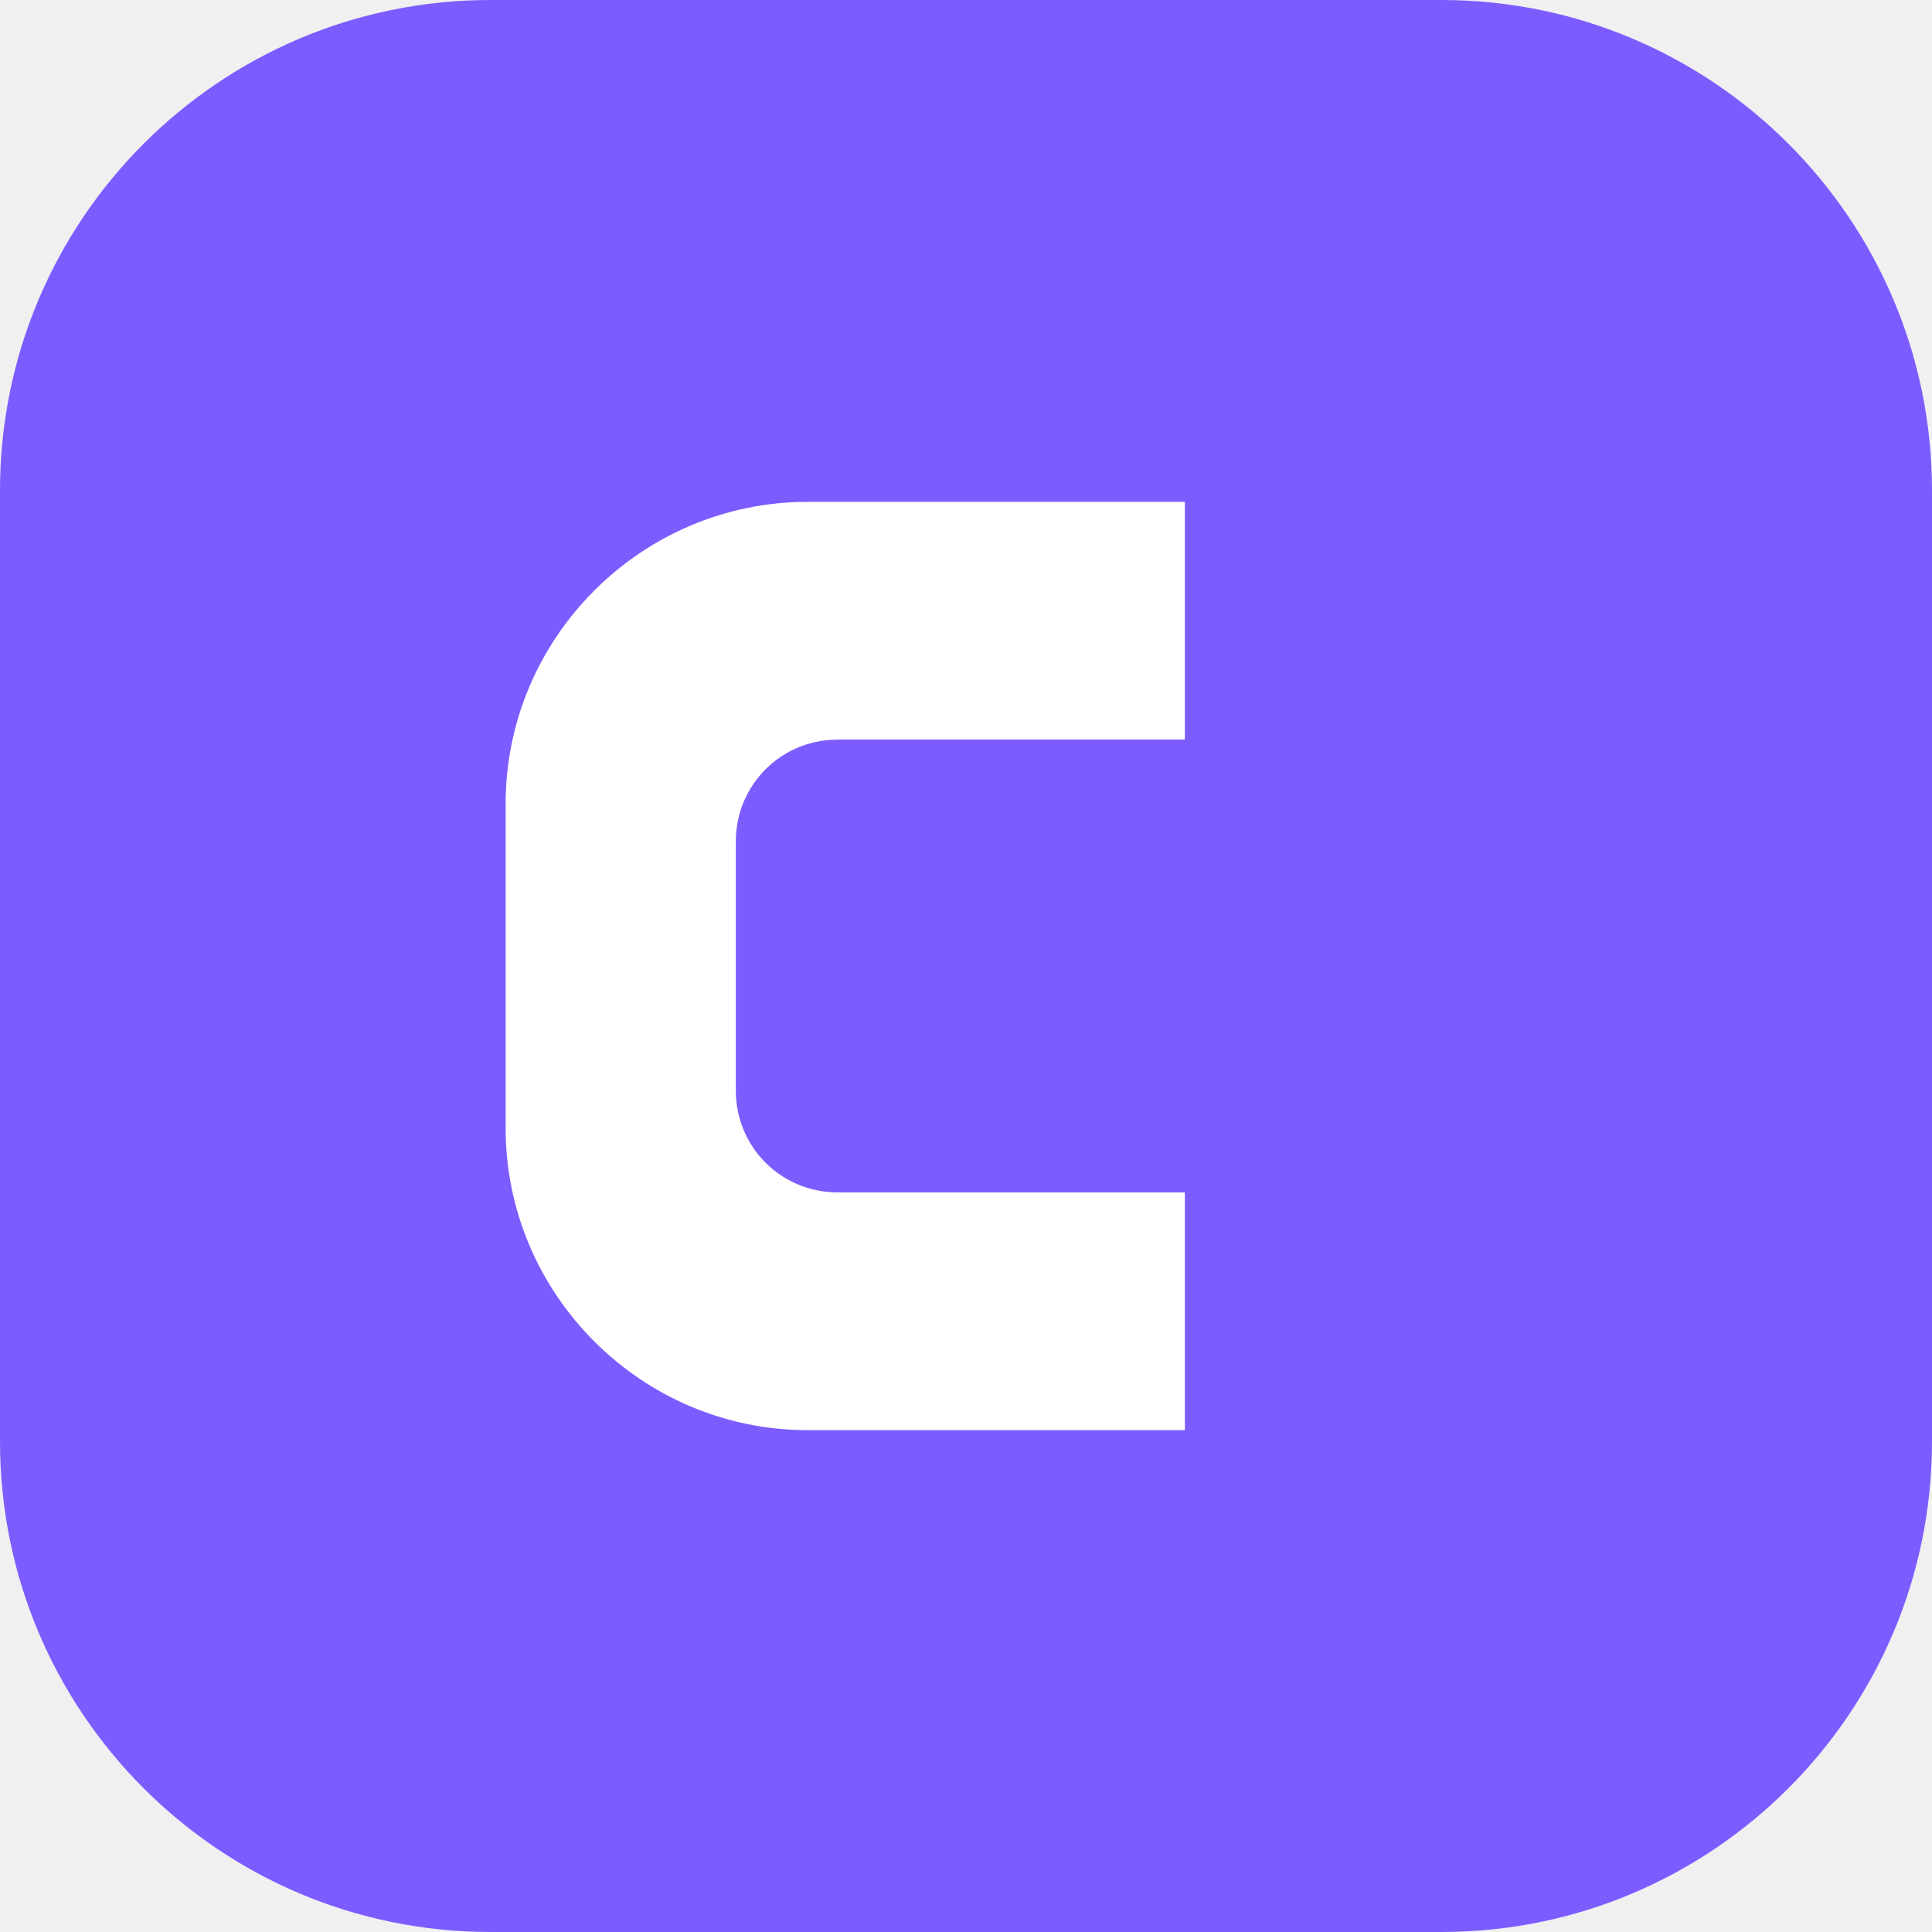
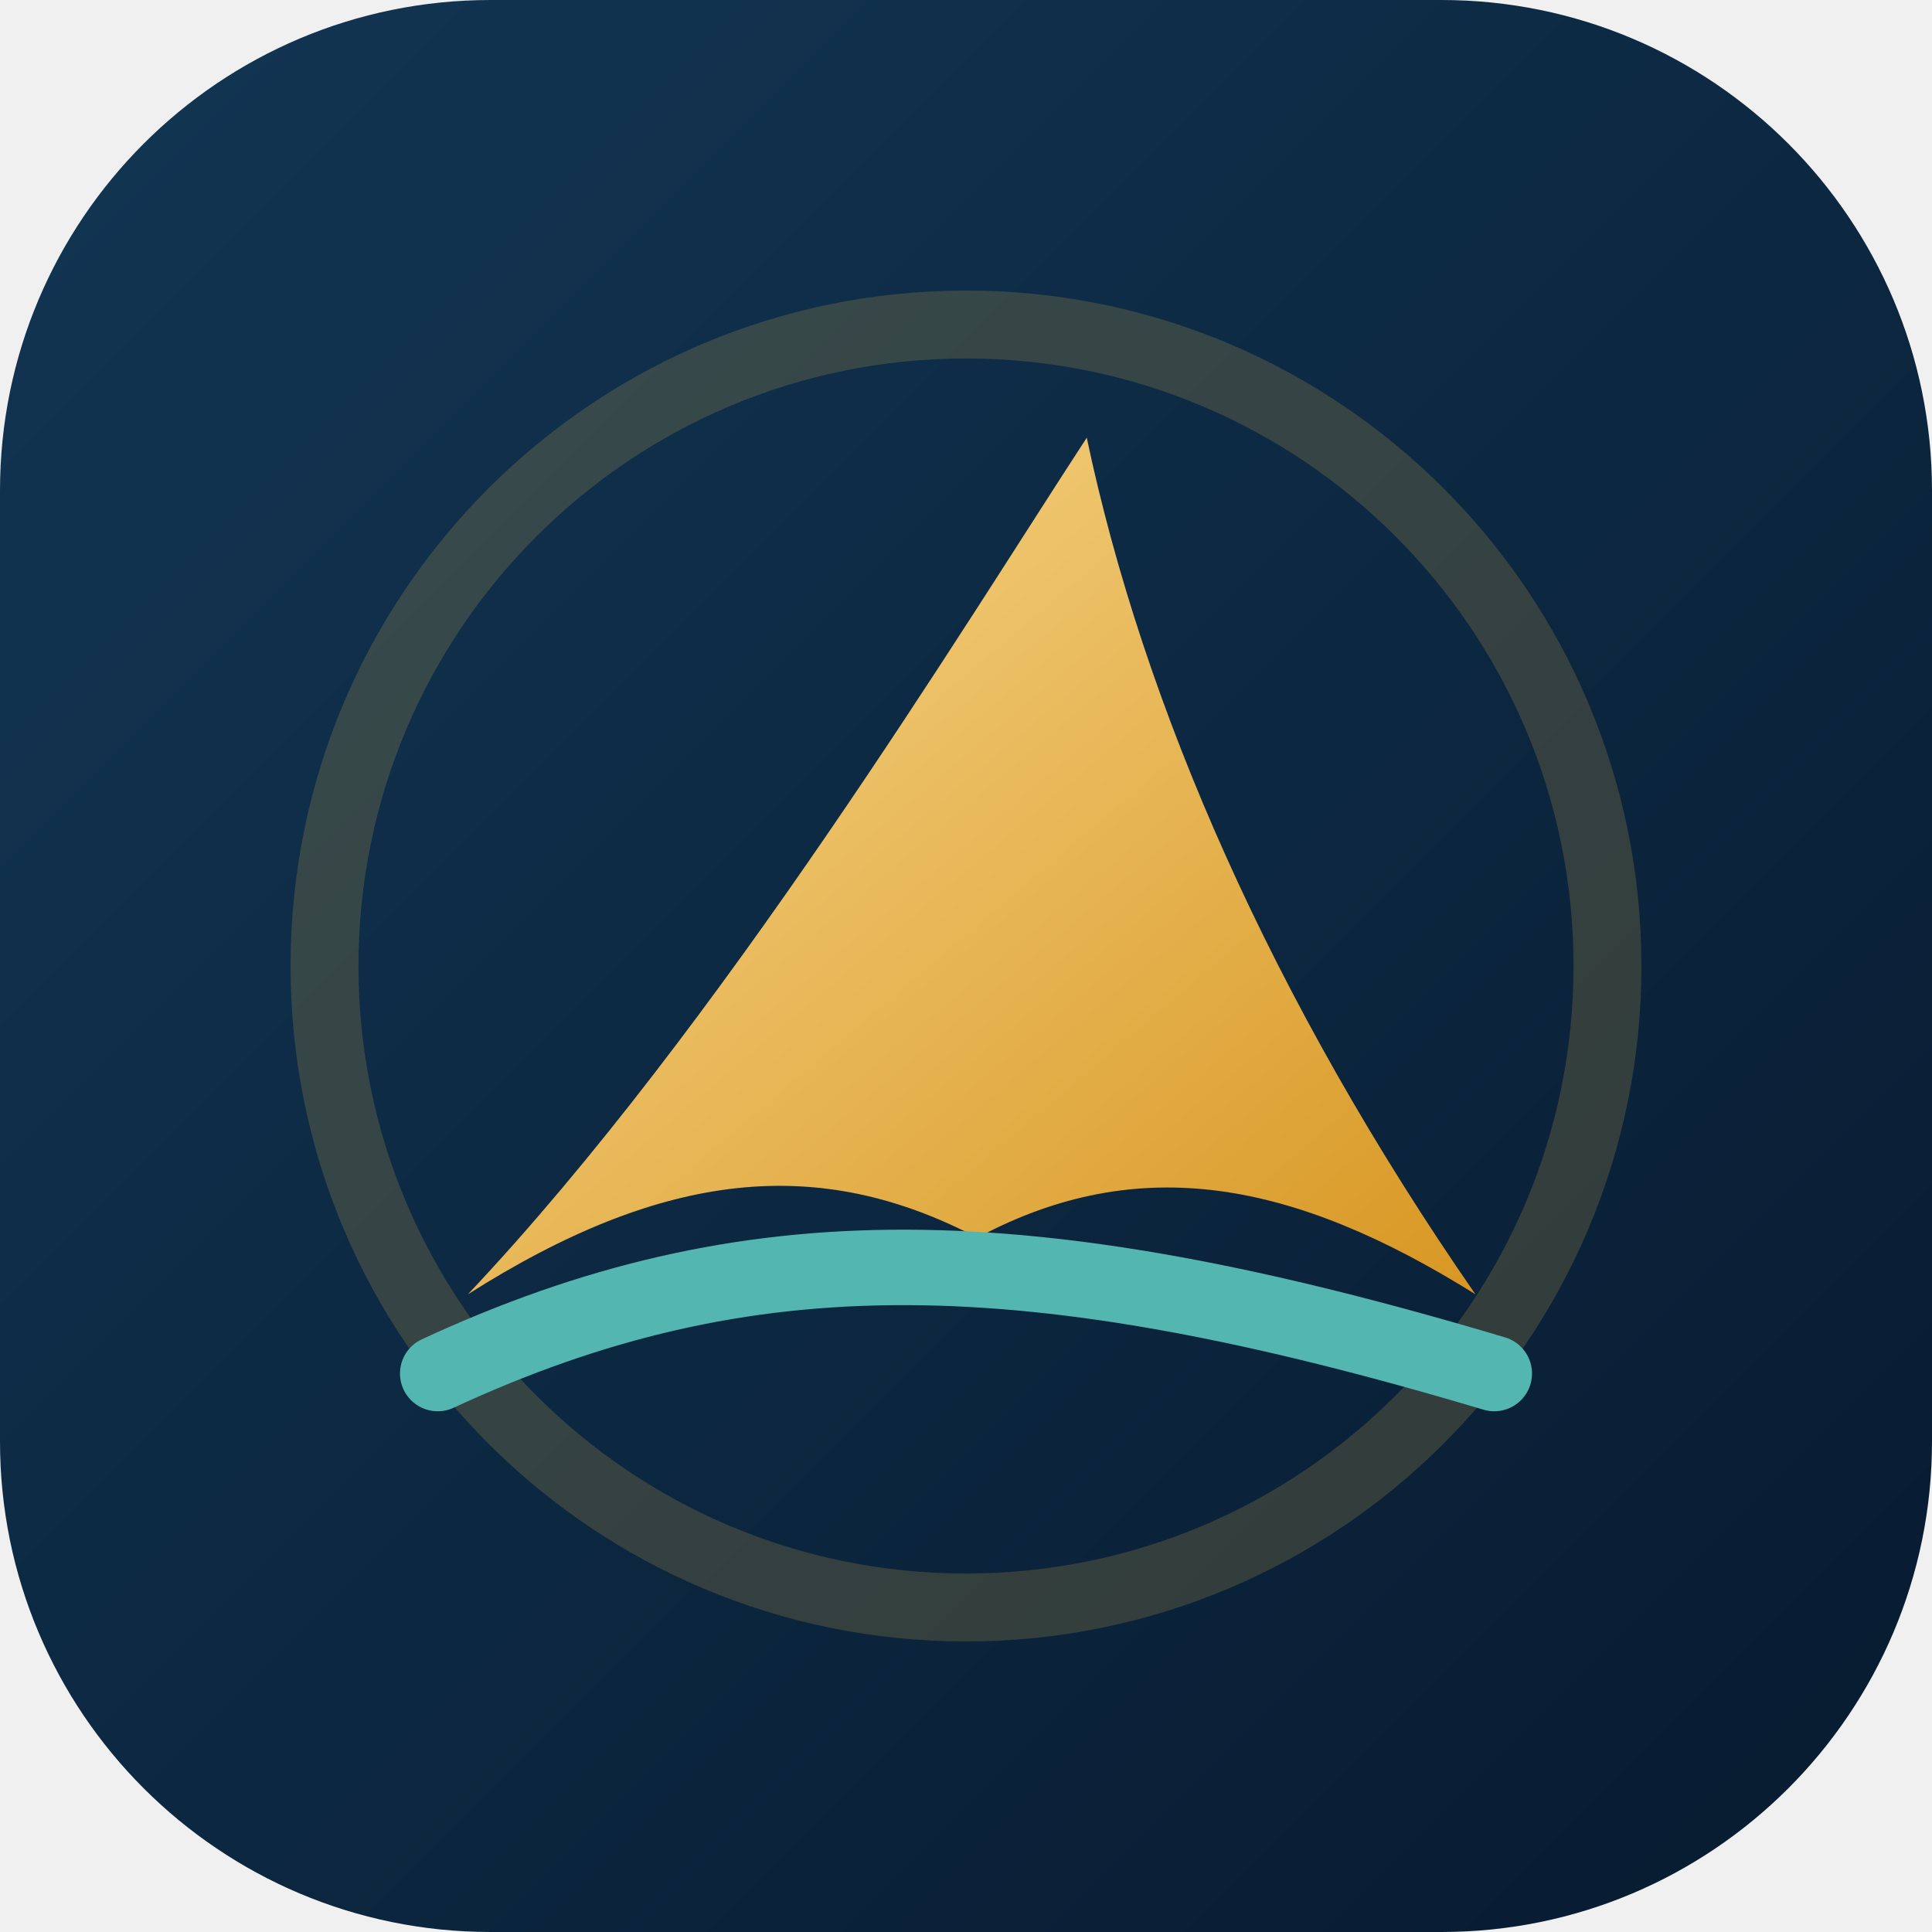
<svg xmlns="http://www.w3.org/2000/svg" viewBox="0 0 512 512">
-   <rect width="512" height="512" rx="130" fill="#7c5cff" />
-   <path d="M314 133H214c-44 0-80 36-80 80v86c0 44 36 80 80 80h100v-63h-92c-15 0-27-12-27-27v-66c0-15 12-27 27-27h92z" fill="white" />
+   <defs>
+     <linearGradient id="bg" x1="0" y1="0" x2="1" y2="1">
+       <stop stop-color="#123654" />
+       <stop offset="1" stop-color="#071a2f" />
+     </linearGradient>
+     <linearGradient id="gold" x1="0" y1="0" x2="1" y2="1">
+       <stop stop-color="#f8d98e" />
+       <stop offset="1" stop-color="#d89723" />
+     </linearGradient>
+   </defs>
+   <rect width="512" height="512" rx="130" fill="url(#bg)" />
+   <circle cx="256" cy="256" r="170" fill="none" stroke="#f3bd4d" stroke-opacity=".18" stroke-width="18" />
+   <path d="M124 343c67-71 132-178 164-227 15 71 49 149 103 227-48-30-89-38-132-15-42-22-83-18-135 15Z" fill="url(#gold)" />
+   <path d="M116 364c82-38 156-37 280 0" fill="none" stroke="#54b6b0" stroke-width="20" stroke-linecap="round" />
</svg>
